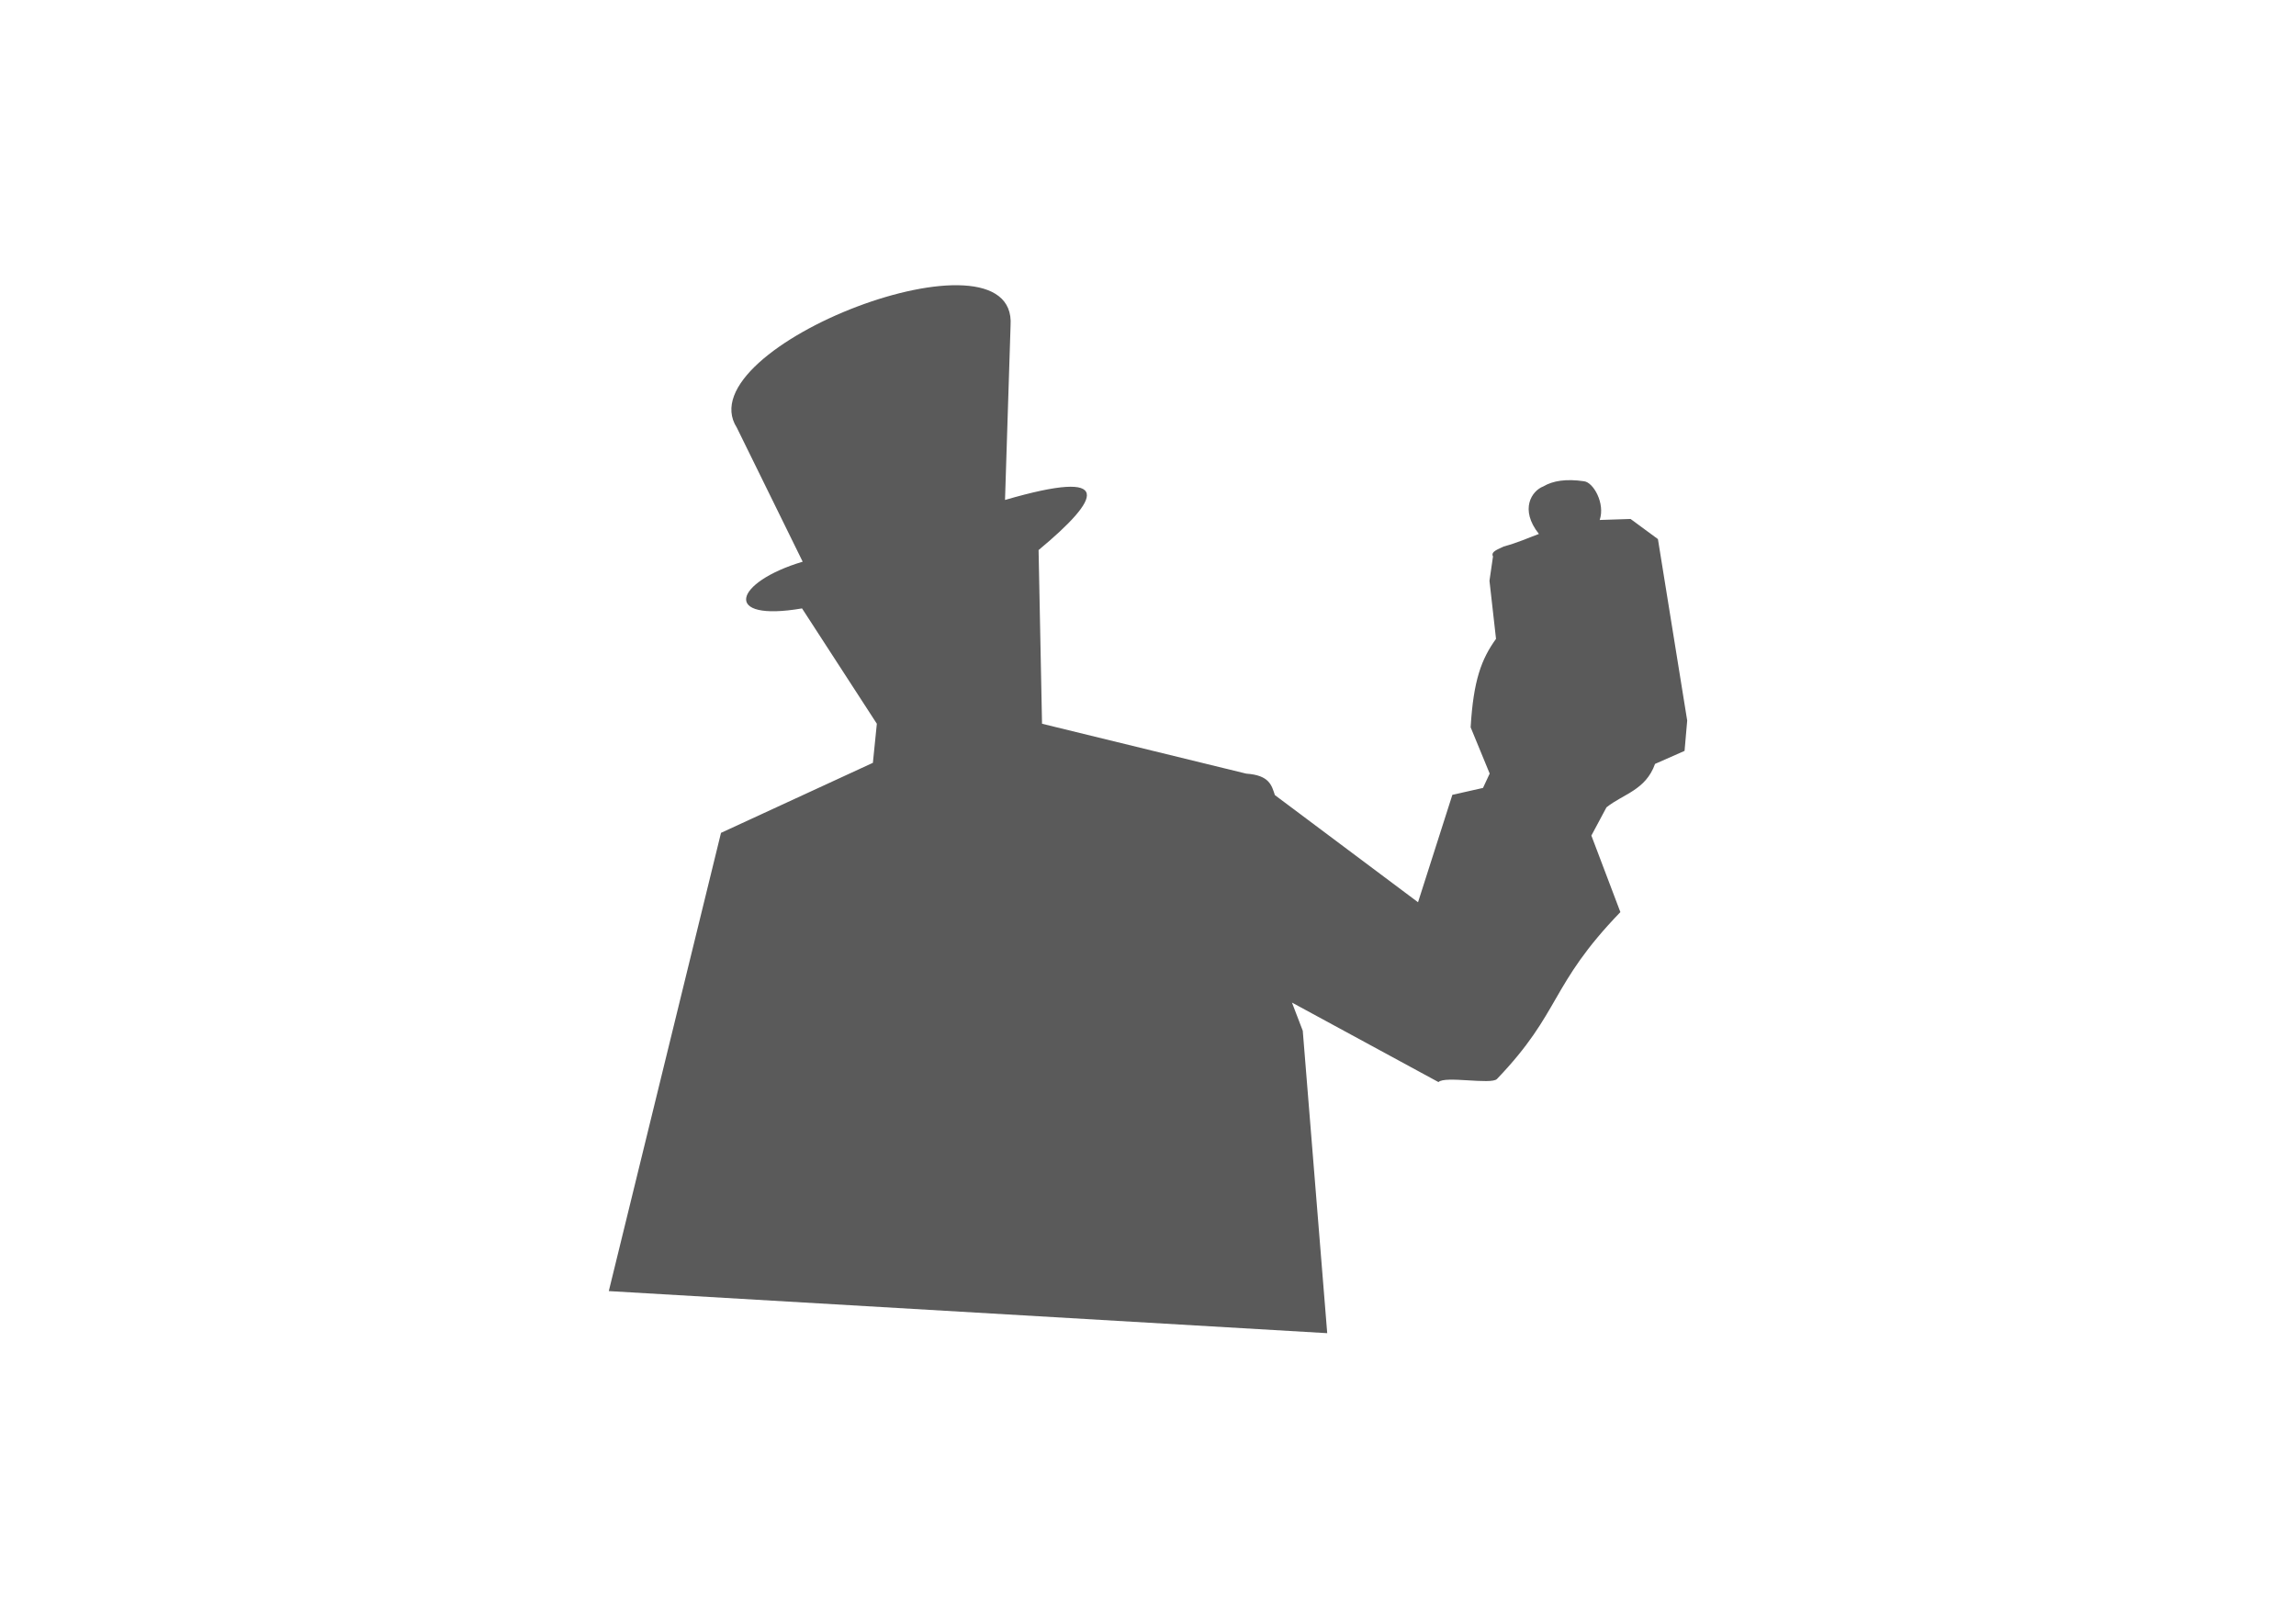
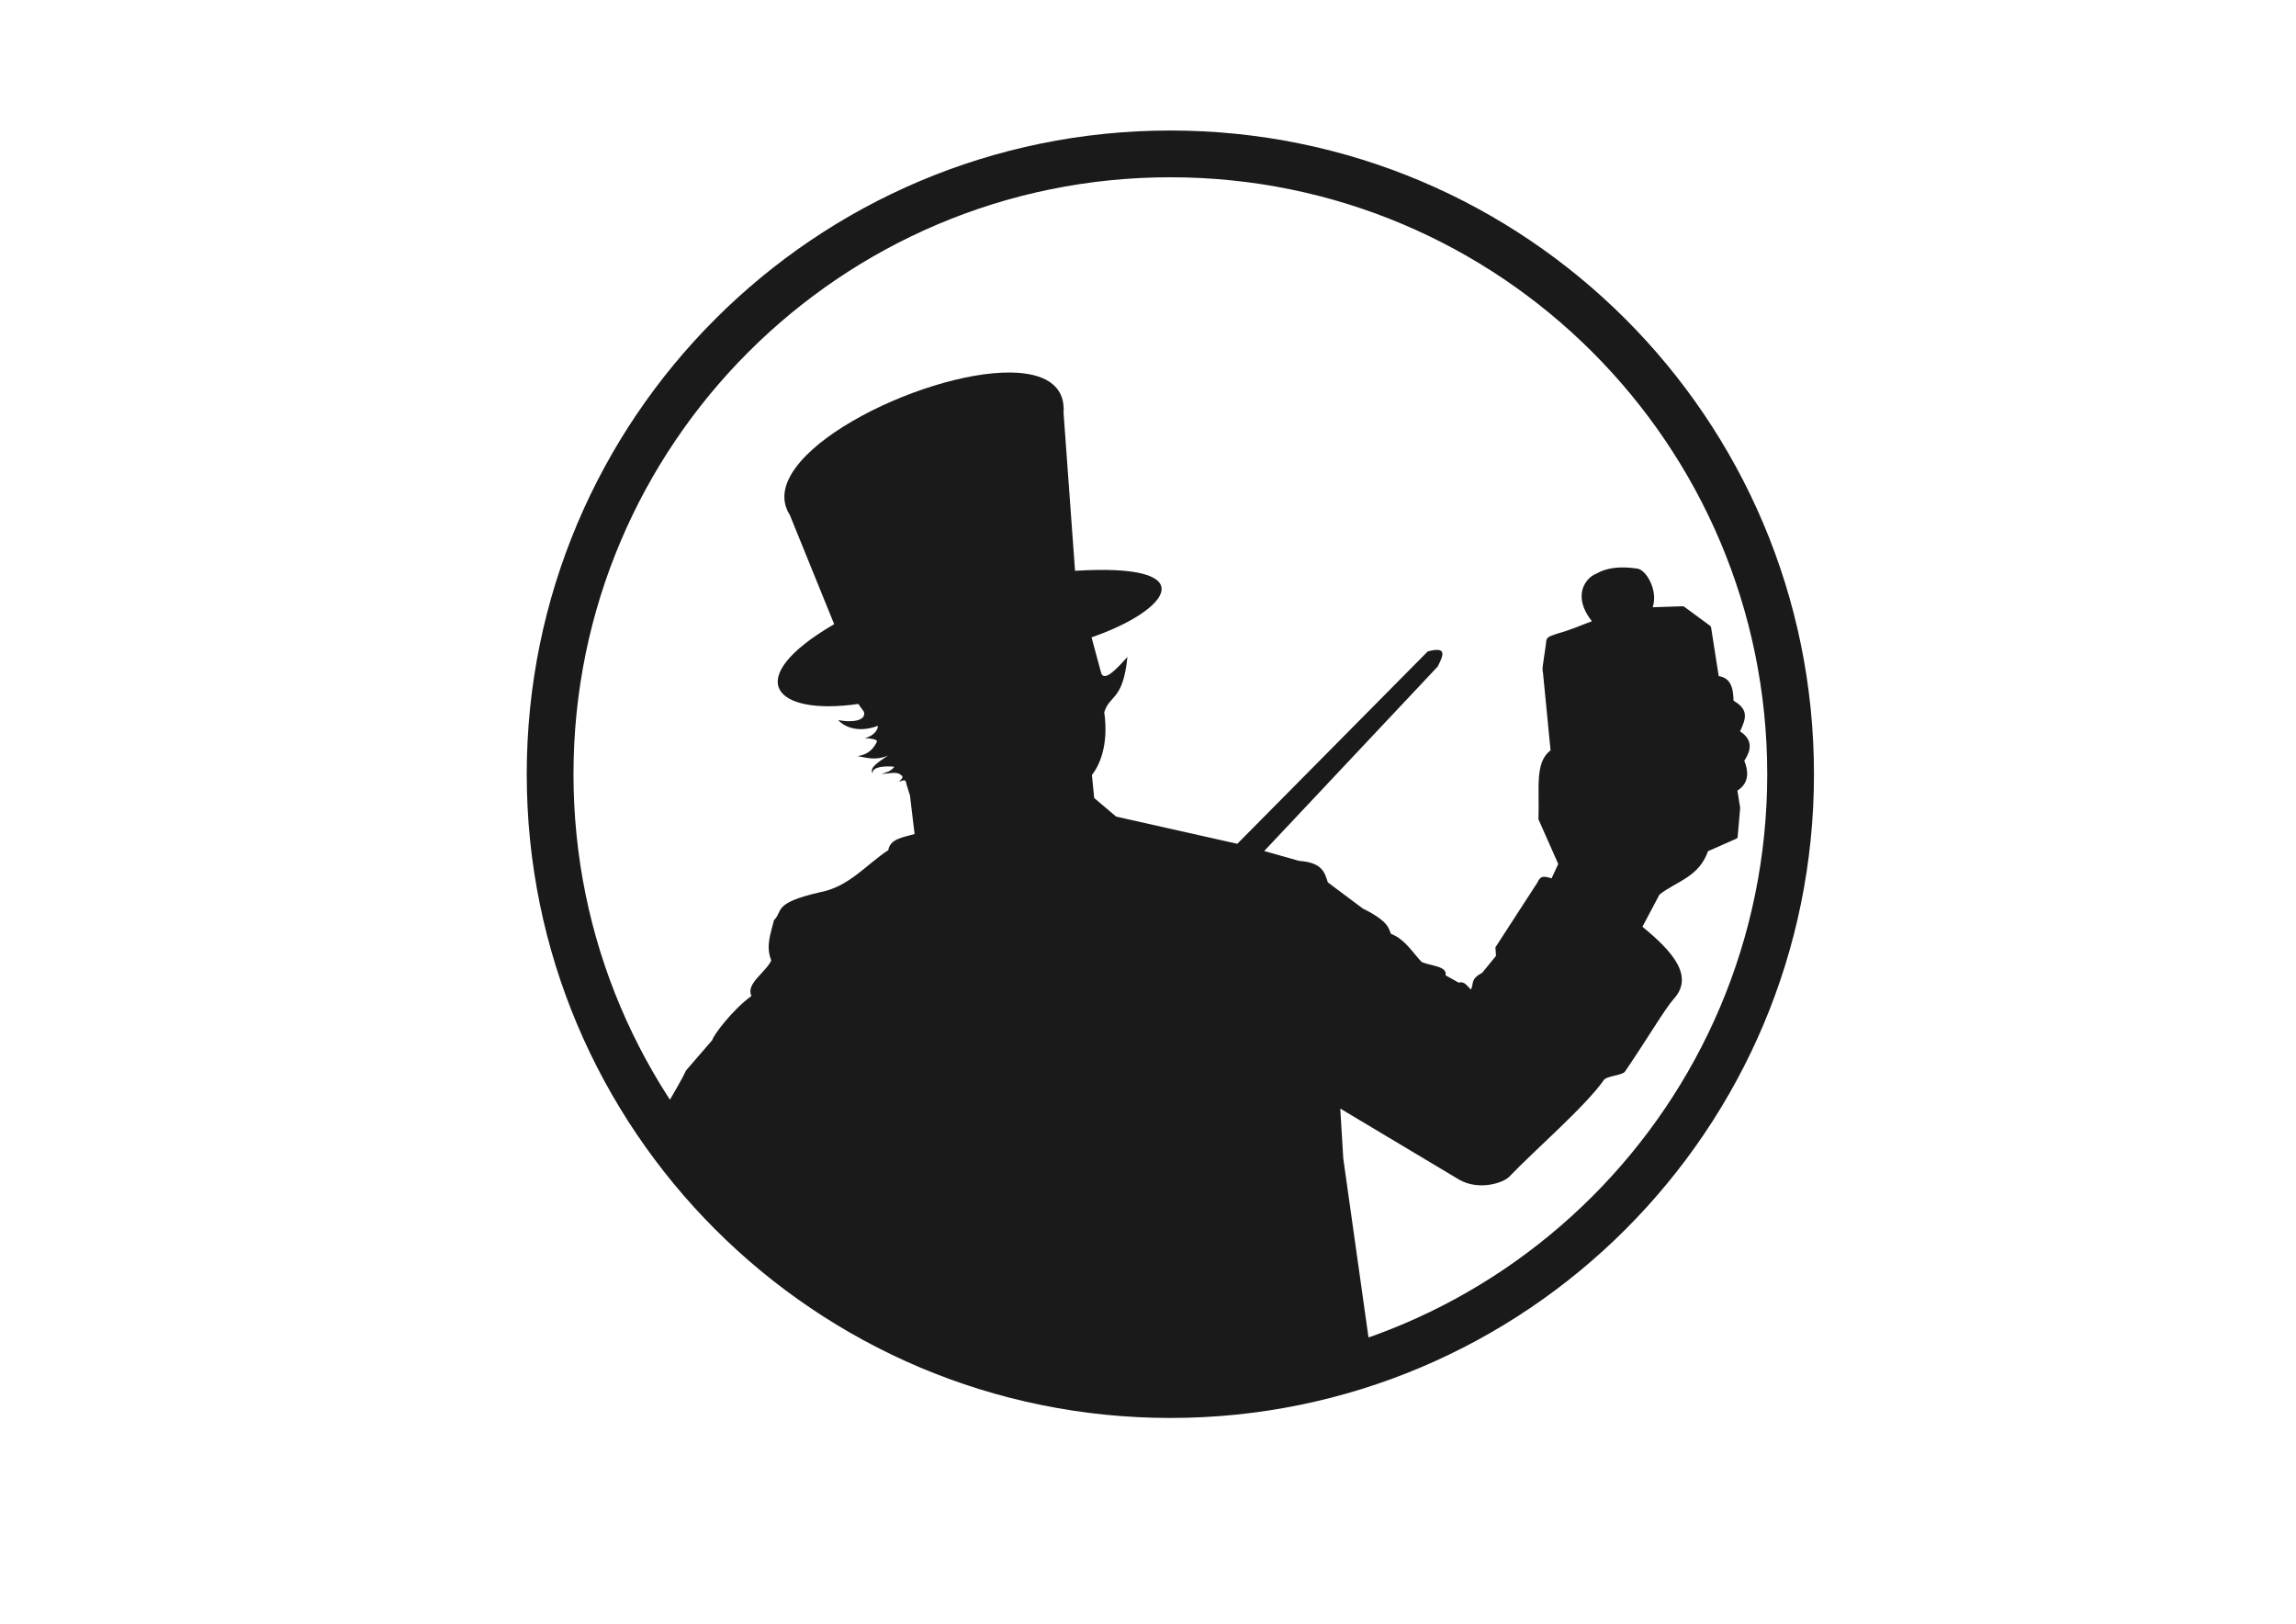
<svg xmlns="http://www.w3.org/2000/svg" width="1052.362" height="744.094" id="svg2" version="1.1">
  <defs id="defs4" />
  <g id="layer1" transform="translate(0,-308.2677)">
    <text xml:space="preserve" style="font-size:40px;font-style:normal;font-weight:normal;line-height:125%;letter-spacing:0px;word-spacing:0px;fill:#000000;fill-opacity:1;stroke:none;font-family:Sans" x="-582.857" y="-119.066" id="text2985">
      <tspan id="tspan2987" x="-582.857" y="-119.066" />
    </text>
-     <path style="fill:#5a5a5a;fill-opacity:1;stroke:#5a5a5a;stroke-width:0;stroke-linecap:round;stroke-linejoin:round;stroke-miterlimit:4;stroke-opacity:1" d="m 330.469,689.939 69.615,-32.092 1.814,-17.908 -34.286,-52.857 c -37.056,6.352 -31.28,-12.003 0.293,-21.407 l -30.189,-61.434 c -23.634,-36.948 128.754,-95.324 125.475,-46.837 l -2.545,79.978 c 50.718,-14.748 44.004,-0.807 15.384,22.965 l 1.582,79.592 93.571,22.857 c 10.726,0.745 11.668,5.403 13.154,9.843 l 65.611,49.098 15.739,-49.224 14.037,-3.158 3.065,-6.58 -8.723,-21.194 c 1.259,-21.602 4.98,-31.331 11.626,-40.546 l -2.999,-26.608 1.618,-11.166 c -1.295,-2.342 3.048,-3.512 4.854,-4.525 6.929,-1.925 10.957,-3.85 16.189,-5.775 -9.003,-11.313 -3.232,-19.798 2.023,-21.785 4.39,-2.612 10.447,-3.559 18.645,-2.363 4.279,0.437 9.79,10.16 7.194,17.74 l 14.146,-0.463 12.542,9.23 13.418,83.163 -1.21,13.89 -13.529,5.968 c -4.312,12.077 -14.57,13.749 -22.263,19.909 l -6.921,12.938 13.294,35.067 c -32.531,33.698 -26.978,45.629 -56.568,76.484 -2.619,2.731 -23.929,-1.566 -26.808,1.417 l -67.152,-36.439 4.952,12.921 11.208,138.583 -329.286,-19.286 z" id="rect2989" />
+     <g id="g3494" transform="translate(24.28571,40)">
+       <path id="path3484" transform="translate(0,308.2677)" d="M 439.07,130.715 C 397.933,130.151 320.361,168.841 337.717,195.975 l 20.34,50.068 c -42.685,24.809 -28.006,42.153 11.07,36.559 l 2.609,3.668 c 1.045,4.448 -6.642,4.846 -11.836,3.699 3.605,4.012 10.565,5.608 18.16,2.65 0.208,1.527 -1.708,4.698 -5.924,5.594 6.807,0.573 5.611,1.397 5.039,2.602 -1.915,3.487 -4.813,5.209 -8.41,5.668 4.379,0.87 8.647,2.105 14,-0.271 -3.291,2.318 -9.124,5.556 -7.016,8.191 -0.037,-0.172 -0.05,-0.337 -0.041,-0.494 0.127,-2.359 5.181,-3.054 9.918,-2.525 -1.713,2.295 -3.83,2.569 -5.861,3.273 2.958,-0.045 6.787,-1.181 8.547,0.271 2.191,1.106 0.425,2.212 -0.58,3.318 0.347,-0.076 0.723,-0.218 1.094,-0.348 1.113,-0.39 2.18,-0.679 2.279,1.211 l 1.701,5.49 2.104,17.619 c -5.233,1.477 -11.343,2.251 -12.029,7.365 -10.326,6.748 -17.963,16.86 -31.666,19.387 -21.584,4.967 -16.471,8.6 -20.746,12.701 -1.607,6.56 -3.85,11.945 -1.238,18.48 -2.69,5.668 -11.768,10.621 -9.1,16.289 -8.865,6.405 -17.717,18.39 -17.92,20.17 L 290.209,450.5 c -1.725,3.758 -5.305,9.727 -8.826,15.898 a 292.857,292.857 0 0 0 241.475,127.695 292.857,292.857 0 0 0 81.441,-11.703 l -12.895,-91.445 -1.381,-22.92 54.646,32.664 c 9.193,5.098 20.15,1.315 22.77,-1.416 11.835,-12.341 34.926,-32.242 43.402,-44.348 1.345,-1.922 8.455,-2.044 9.713,-3.895 10.628,-15.642 18.098,-28.442 22.139,-33.041 9.819,-10.587 -0.402,-21.989 -14.178,-33.299 l 7.805,-14.707 c 7.693,-6.16 17.952,-7.831 22.264,-19.908 l 11.93,-5.262 c 1.292,-0.57 1.776,-0.582 1.719,-2.096 l 0.941,-10.799 c 0.084,-0.962 0.229,-1.886 -0.035,-2.834 l -1.096,-6.789 c 6.173,-3.819 4.622,-10.175 3.152,-13.637 4.333,-6.54 2.574,-10.555 -1.938,-13.486 2.54,-5.593 4.358,-9.86 -2.963,-14.045 -0.194,-4.27 -0.443,-10.345 -6.818,-11.287 l -3.391,-21.662 c -0.149,-0.926 -0.184,-1.294 -1.062,-1.771 l -10.779,-7.934 c -0.718,-0.528 -1.06,-0.779 -1.994,-0.613 l -13.035,0.426 c 2.596,-7.58 -2.915,-17.303 -7.193,-17.74 -8.199,-1.196 -14.254,-0.249 -18.645,2.363 -3.12,1.18 -6.424,4.649 -6.707,9.643 -0.015,0.263 -0.02,0.53 -0.018,0.801 0.027,3.253 1.325,7.099 4.701,11.342 -5.232,1.925 -9.261,3.85 -16.189,5.775 -4.216,1.46 -4.72,1.646 -4.854,4.523 l -1.398,9.645 c -0.183,1.262 -0.266,2.426 0.025,3.697 l 3.469,35.504 c -7.361,5.644 -5.01,17.158 -5.555,31.617 l 9.08,20.48 -3.064,6.58 c -4.34,-1.401 -5.191,-0.725 -6.49,1.93 l -19.25,29.693 0.281,3.881 -6.266,7.715 c -5.589,3.013 -3.812,4.809 -5.195,7.734 -1.741,-1.294 -2.695,-3.966 -5.643,-3.148 l -6.008,-3.354 c 0.885,-4.276 -6.834,-4.276 -10.91,-6.086 -3.059,-2.876 -7.711,-10.685 -14.104,-12.895 -1.224,-2.449 -0.614,-5.509 -12.986,-11.674 l -15.959,-11.941 c -1.486,-4.441 -2.429,-9.099 -13.154,-9.844 l -16.033,-4.525 79.523,-84.533 c 2.279,-4.633 4.957,-9.51 -4.555,-6.938 l -87.285,88.158 -55.535,-12.463 -10.066,-8.527 -1.041,-10.564 c 3.375,-4.162 7.808,-13.682 5.654,-28.736 2.555,-8.247 8.574,-5.119 10.625,-25.381 -4.667,5.266 -10.683,11.782 -12.055,7.33 l -4.387,-16.27 c 35.764,-12.343 52.181,-34.203 -7.57,-30.49 l -5.268,-72.453 c 0.871,-12.879 -9.242,-18.218 -24.121,-18.422 z" style="opacity:1;fill:#1a1a1a;fill-opacity:1;stroke:#000000;stroke-width:0;stroke-linecap:round;stroke-linejoin:round;stroke-miterlimit:4;stroke-dasharray:none;stroke-opacity:1" />
+       <path id="path3478" d="m 512.142,328.077 a 295,295 0 0 0 -295,295 295,295 0 0 0 295,295 295,295 0 0 0 295,-295 295,295 0 0 0 -295,-295 z m 0,21.428 A 273.571,273.571 0 0 1 785.715,623.077 273.571,273.571 0 0 1 512.142,896.647 273.571,273.571 0 0 1 238.572,623.077 273.571,273.571 0 0 1 512.142,349.505 Z" style="opacity:1;fill:#1a1a1a;fill-opacity:1;stroke:#000000;stroke-width:0;stroke-linecap:round;stroke-linejoin:round;stroke-miterlimit:4;stroke-dasharray:none;stroke-opacity:1" />
+     </g>
  </g>
</svg>
